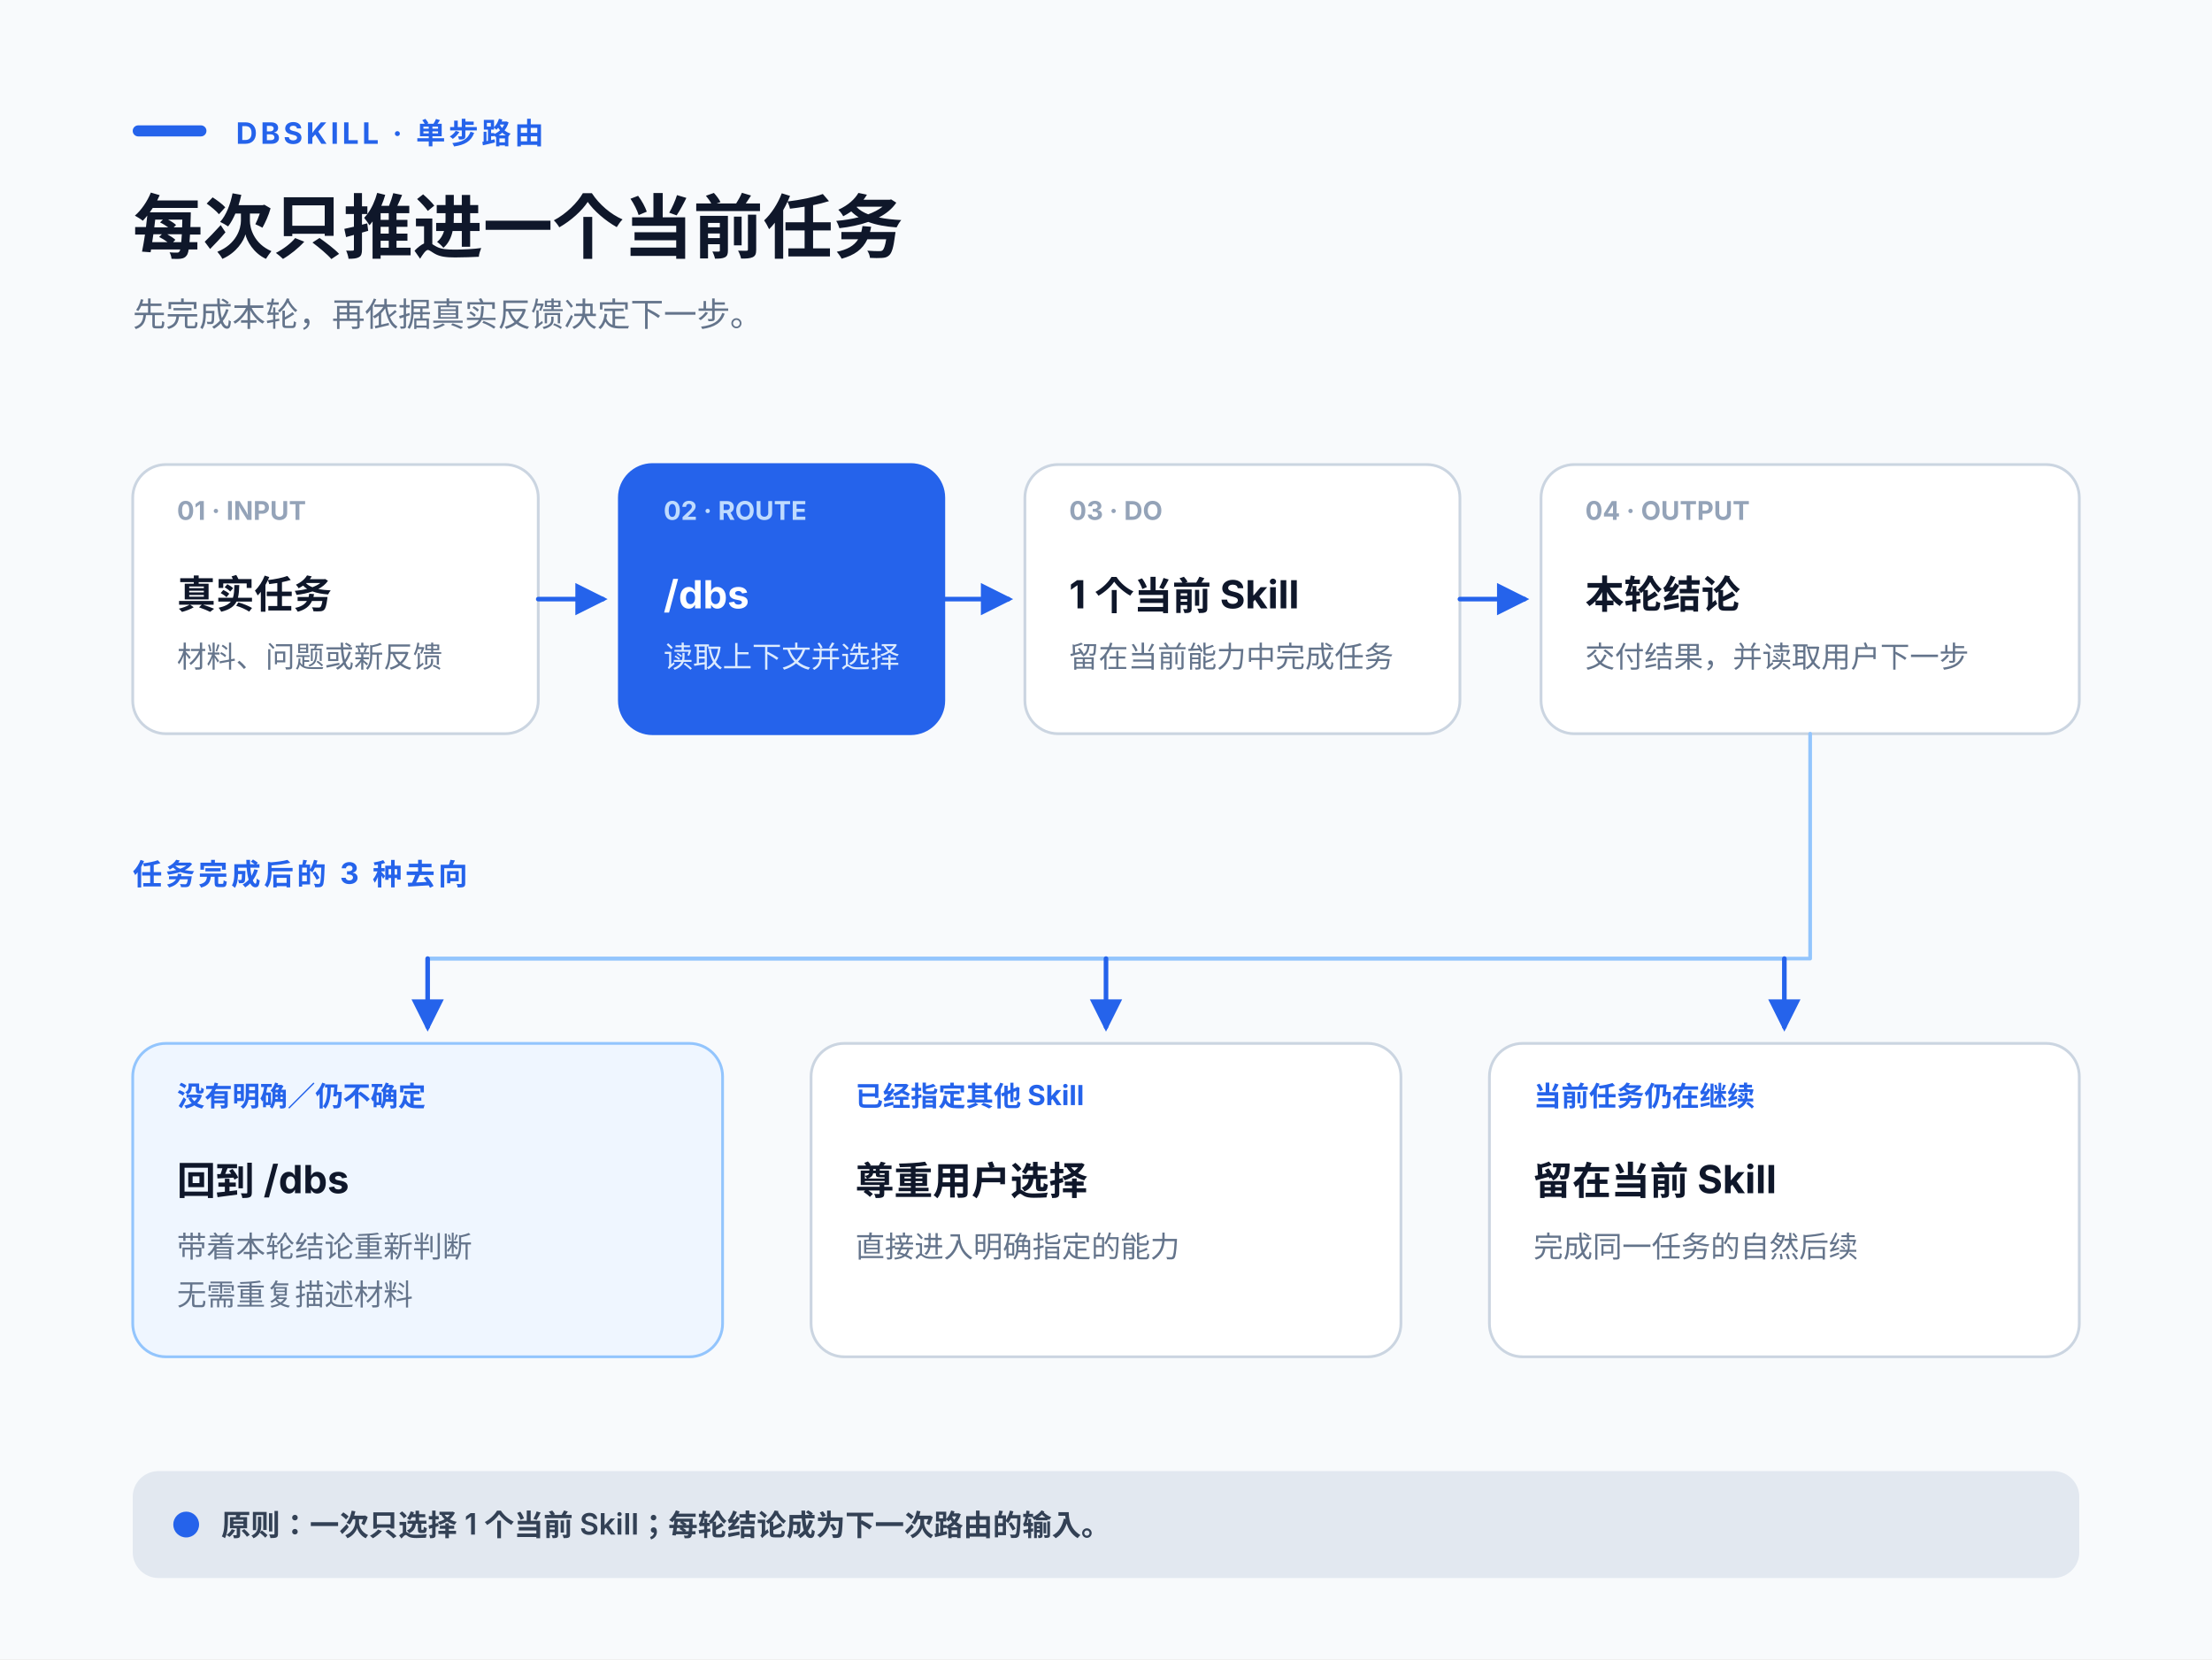
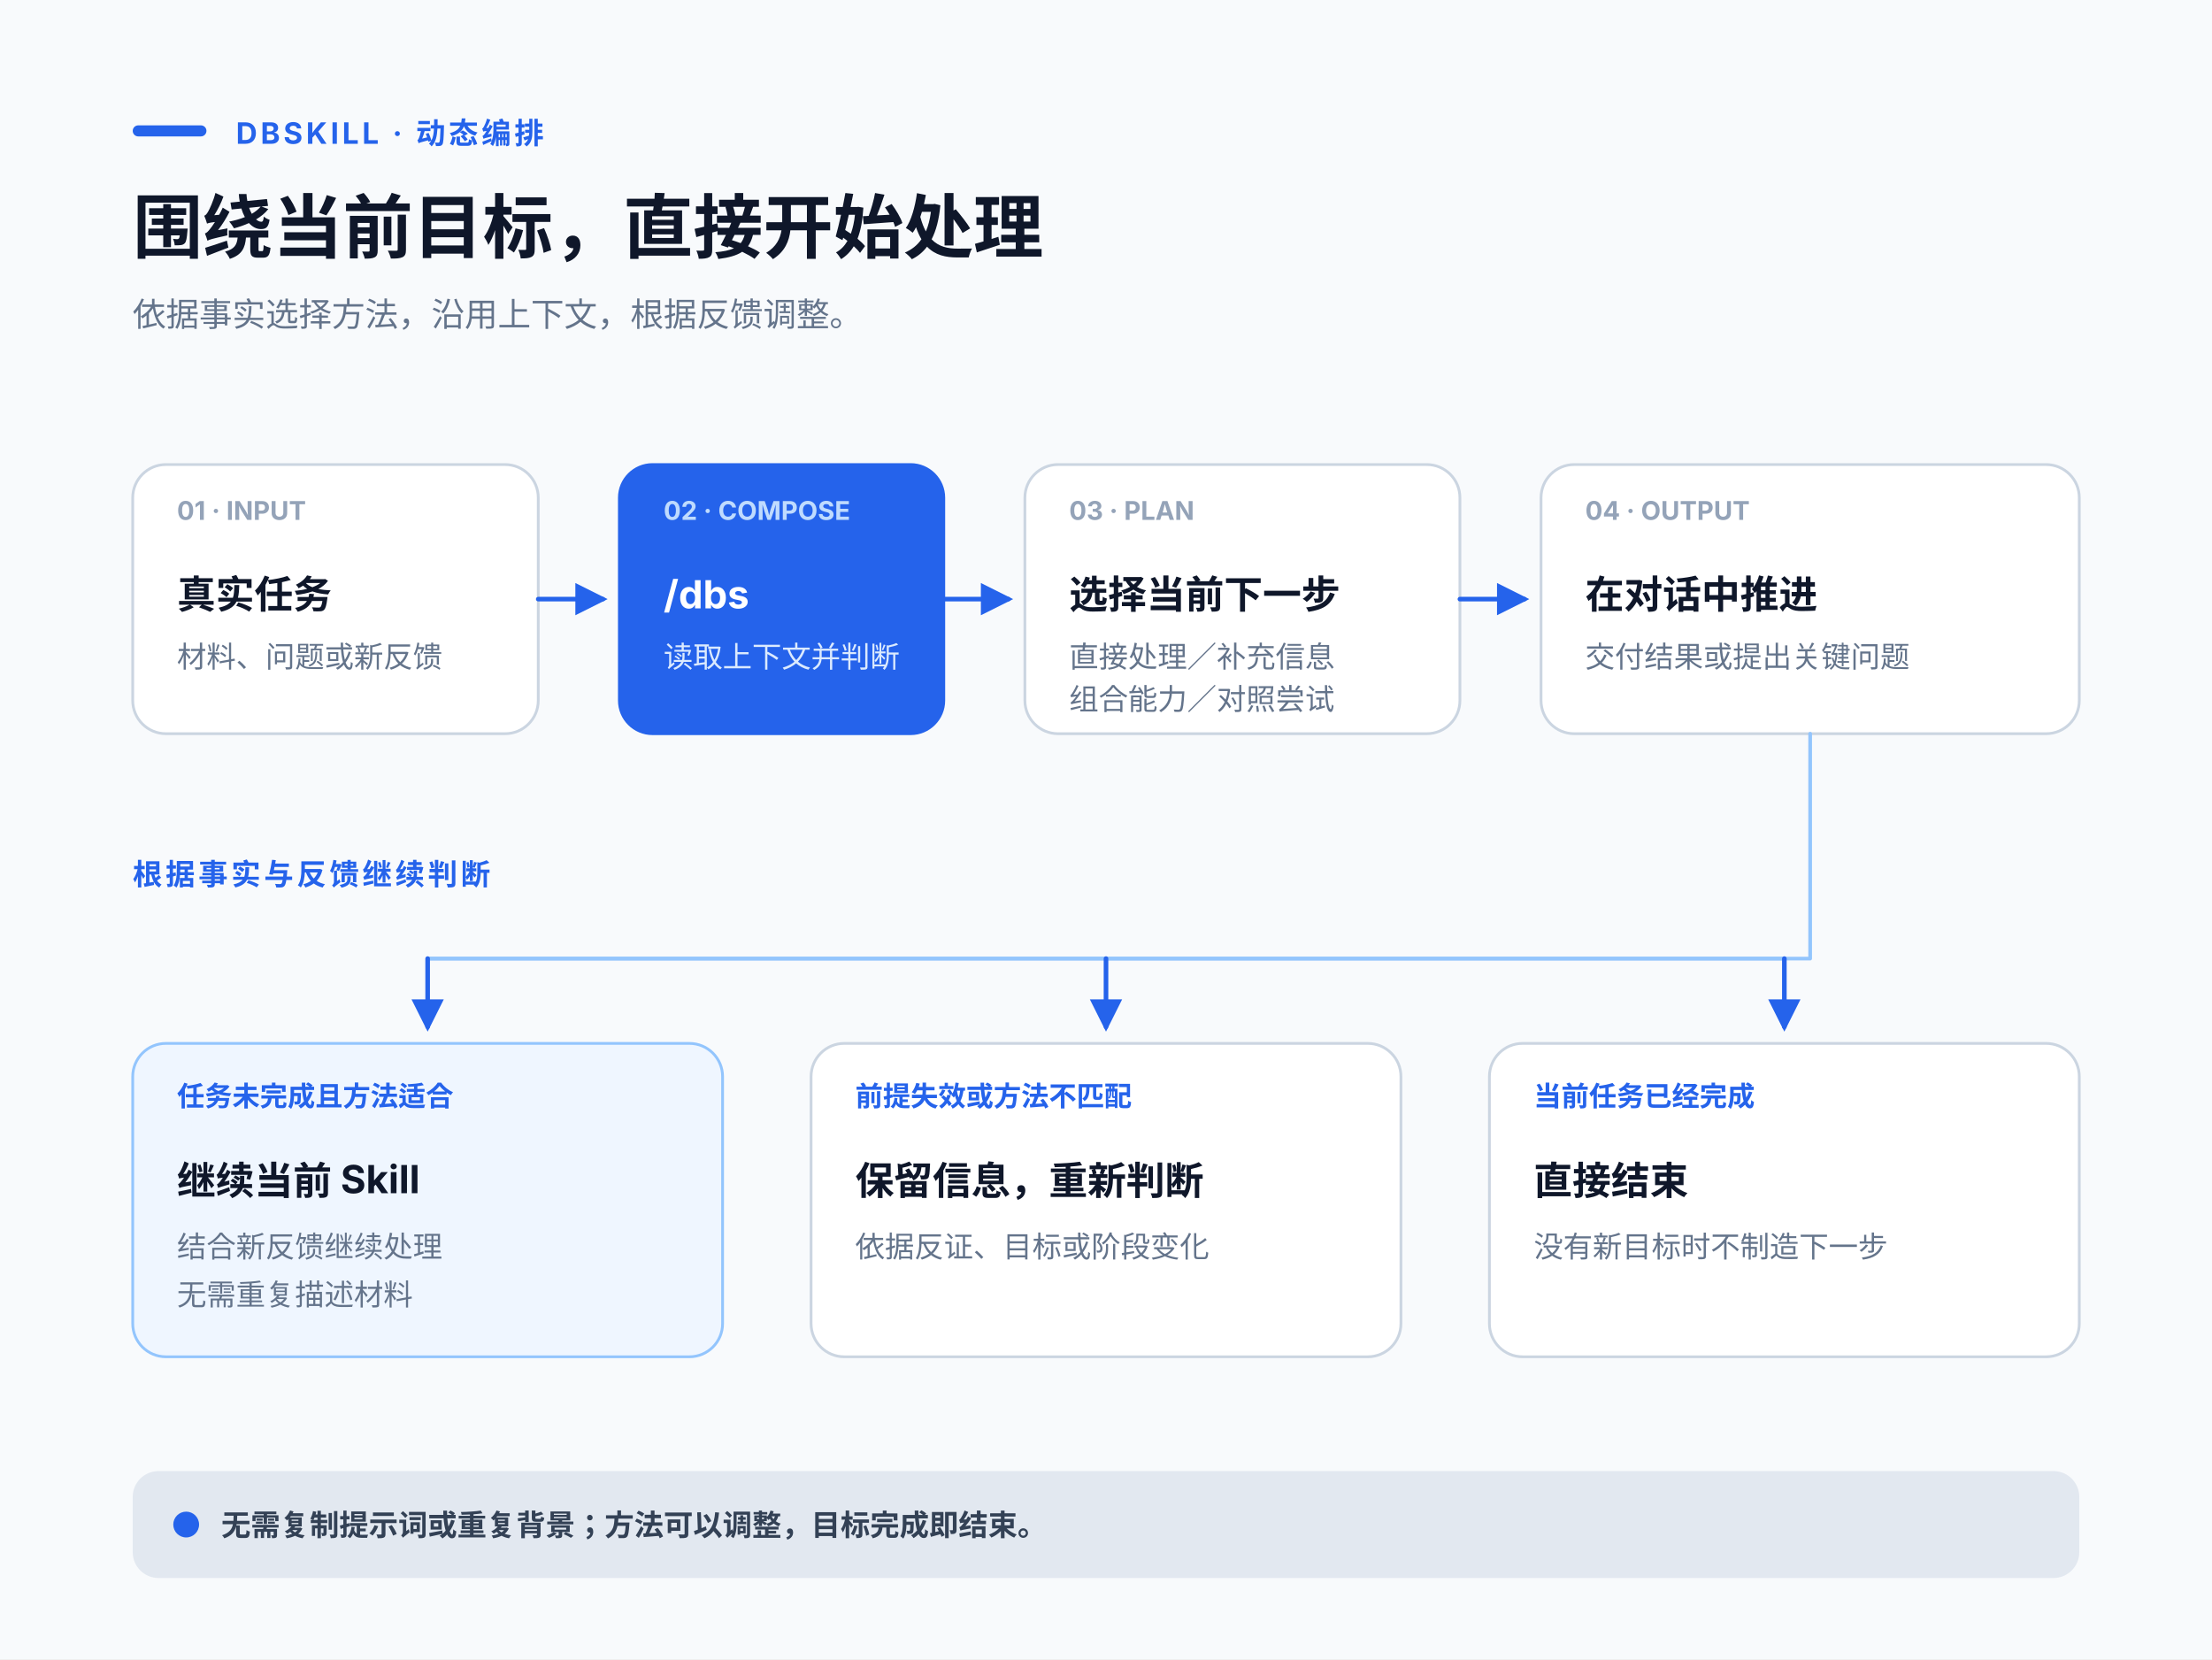
<svg xmlns="http://www.w3.org/2000/svg" width="1200" height="900" viewBox="0 0 1200 900" role="img" aria-labelledby="title desc">
  <defs>
    <marker id="arrow" viewBox="0 0 10 10" refX="8.5" refY="5" markerWidth="7" markerHeight="7" orient="auto-start-reverse">
      <path d="M 0 0 L 10 5 L 0 10 z" fill="#2563EB" />
    </marker>
    <style>
      text { font-family: -apple-system, BlinkMacSystemFont, "Segoe UI", "PingFang SC", "Microsoft YaHei", sans-serif; }
      .eyebrow { font-size: 16px; font-weight: 700; letter-spacing: 1.8px; fill: #2563EB; }
      .title { font-size: 38px; font-weight: 700; fill: #0F172A; }
      .subtitle { font-size: 18px; font-weight: 400; fill: #64748B; }
      .index { font-size: 14px; font-weight: 700; fill: #94A3B8; }
      .index-inverse { font-size: 14px; font-weight: 700; fill: #BFDBFE; }
      .label { font-size: 21px; font-weight: 700; fill: #0F172A; }
      .label-inverse { font-size: 21px; font-weight: 700; fill: #FFFFFF; }
      .body { font-size: 16px; font-weight: 400; fill: #64748B; }
      .body-inverse { font-size: 16px; font-weight: 400; fill: #DBEAFE; }
      .condition { font-size: 15px; font-weight: 700; fill: #2563EB; }
      .node { fill: #FFFFFF; stroke: #CBD5E1; stroke-width: 1.5; }
      .node-accent { fill: #EFF6FF; stroke: #93C5FD; stroke-width: 1.5; }
      .node-strong { fill: #2563EB; stroke: #2563EB; stroke-width: 1.5; }
      .line { fill: none; stroke: #2563EB; stroke-width: 2.5; stroke-linecap: round; stroke-linejoin: round; marker-end: url(#arrow); }
      .rail { fill: none; stroke: #93C5FD; stroke-width: 2; stroke-linecap: round; stroke-linejoin: round; }
      .footer { font-size: 16px; font-weight: 600; fill: #334155; }
    </style>
  </defs>
  <rect width="1200" height="900" fill="#F8FAFC" />
  <rect x="72" y="68" width="40" height="6" rx="3" fill="#2563EB" />
-   <text class="eyebrow" x="128" y="78">DBSKILL · 单步路由</text>
-   <text class="title" x="72" y="137">每次只推进一个当前任务</text>
-   <text class="subtitle" x="72" y="177">先完成本轮，再依据真实反馈决定下一步。</text>
+   <text class="eyebrow" x="128" y="78">DBSKILL · 动态编排</text>
+   <text class="title" x="72" y="137">围绕当前目标，直接开始处理</text>
+   <text class="subtitle" x="72" y="177">依据事实选择方法，沿用上下文，根据反馈调整。</text>
  <rect class="node" x="72" y="252" width="220" height="146" rx="18" />
  <text class="index" x="96" y="282">01 · INPUT</text>
  <text class="label" x="96" y="330">真实任务</text>
  <text class="body" x="96" y="362">材料、问题或新反馈</text>
  <path class="line" d="M292 325 H327" />
  <rect class="node-strong" x="336" y="252" width="176" height="146" rx="18" />
-   <text class="index-inverse" x="360" y="282">02 · ROUTE</text>
+   <text class="index-inverse" x="360" y="282">02 · COMPOSE</text>
  <text class="label-inverse" x="360" y="330">/dbs</text>
-   <text class="body-inverse" x="360" y="362">读取上下文并选择</text>
+   <text class="body-inverse" x="360" y="362">读取上下文并判断</text>
  <path class="line" d="M512 325 H547" />
  <rect class="node" x="556" y="252" width="236" height="146" rx="18" />
-   <text class="index" x="580" y="282">03 · DO</text>
-   <text class="label" x="580" y="330">1 个当前 Skill</text>
-   <text class="body" x="580" y="362">留在当前能力中完成任务</text>
+   <text class="index" x="580" y="282">03 · PLAN</text>
+   <text class="label" x="580" y="330">选择当前下一步</text>
+   <text class="body" x="580" y="362">直接处理／补充信息</text>
+   <text class="body" x="580" y="385">组合能力／对照尝试</text>
  <path class="line" d="M792 325 H827" />
  <rect class="node" x="836" y="252" width="292" height="146" rx="18" />
  <text class="index" x="860" y="282">04 · OUTPUT</text>
-   <text class="label" x="860" y="330">本轮结论</text>
-   <text class="body" x="860" y="362">交付结果，并读取用户下一步</text>
-   <text class="eyebrow" x="72" y="480">任务完成后的 3 种去向</text>
+   <text class="label" x="860" y="330">在对话中推进</text>
+   <text class="body" x="860" y="362">交付结果或提出关键问题</text>
+   <text class="eyebrow" x="72" y="480">根据事实与反馈继续判断</text>
  <path class="rail" d="M982 398 V520 H232" />
  <path class="rail" d="M232 520 H968" />
  <path class="line" d="M232 520 V557" />
  <path class="line" d="M600 520 V557" />
  <path class="line" d="M968 520 V557" />
  <rect class="node-accent" x="72" y="566" width="320" height="170" rx="18" />
-   <text class="condition" x="96" y="600">没有明确／仍不确定</text>
-   <text class="label" x="96" y="648">回到 /dbs</text>
-   <text class="body" x="96" y="682">带着本轮结论重新判断</text>
+   <text class="condition" x="96" y="600">任务未完成且方法适合</text>
+   <text class="label" x="96" y="648">继续当前 Skill</text>
+   <text class="body" x="96" y="682">结合新反馈继续处理</text>
  <text class="body" x="96" y="708">无需重复描述材料</text>
  <rect class="node" x="440" y="566" width="320" height="170" rx="18" />
-   <text class="condition" x="464" y="600">已经指定其他 Skill</text>
-   <text class="label" x="464" y="648">尊重用户选择</text>
-   <text class="body" x="464" y="682">直接进入明确指定的能力</text>
+   <text class="condition" x="464" y="600">前提失效或方法不匹配</text>
+   <text class="label" x="464" y="648">保留信息，重新判断</text>
+   <text class="body" x="464" y="682">依据反证、目标或阶段变化</text>
  <rect class="node" x="808" y="566" width="320" height="170" rx="18" />
-   <text class="condition" x="832" y="600">当前任务仍在继续</text>
-   <text class="label" x="832" y="648">留在当前 Skill</text>
-   <text class="body" x="832" y="682">完成同一任务的自然后续</text>
+   <text class="condition" x="832" y="600">当前任务已经完成</text>
+   <text class="label" x="832" y="648">直接结束</text>
+   <text class="body" x="832" y="682">没有新目标时不制造下一步</text>
  <rect x="72" y="798" width="1056" height="58" rx="14" fill="#E2E8F0" />
  <circle cx="101" cy="827" r="7" fill="#2563EB" />
-   <text class="footer" x="120" y="833">原则：一次只选择 1 个当前 Skill；每轮结论成为下一次路由的输入。</text>
+   <text class="footer" x="120" y="833">无需复制提示词或重复背景；方法可以调整，目标完成即结束。</text>
</svg>
